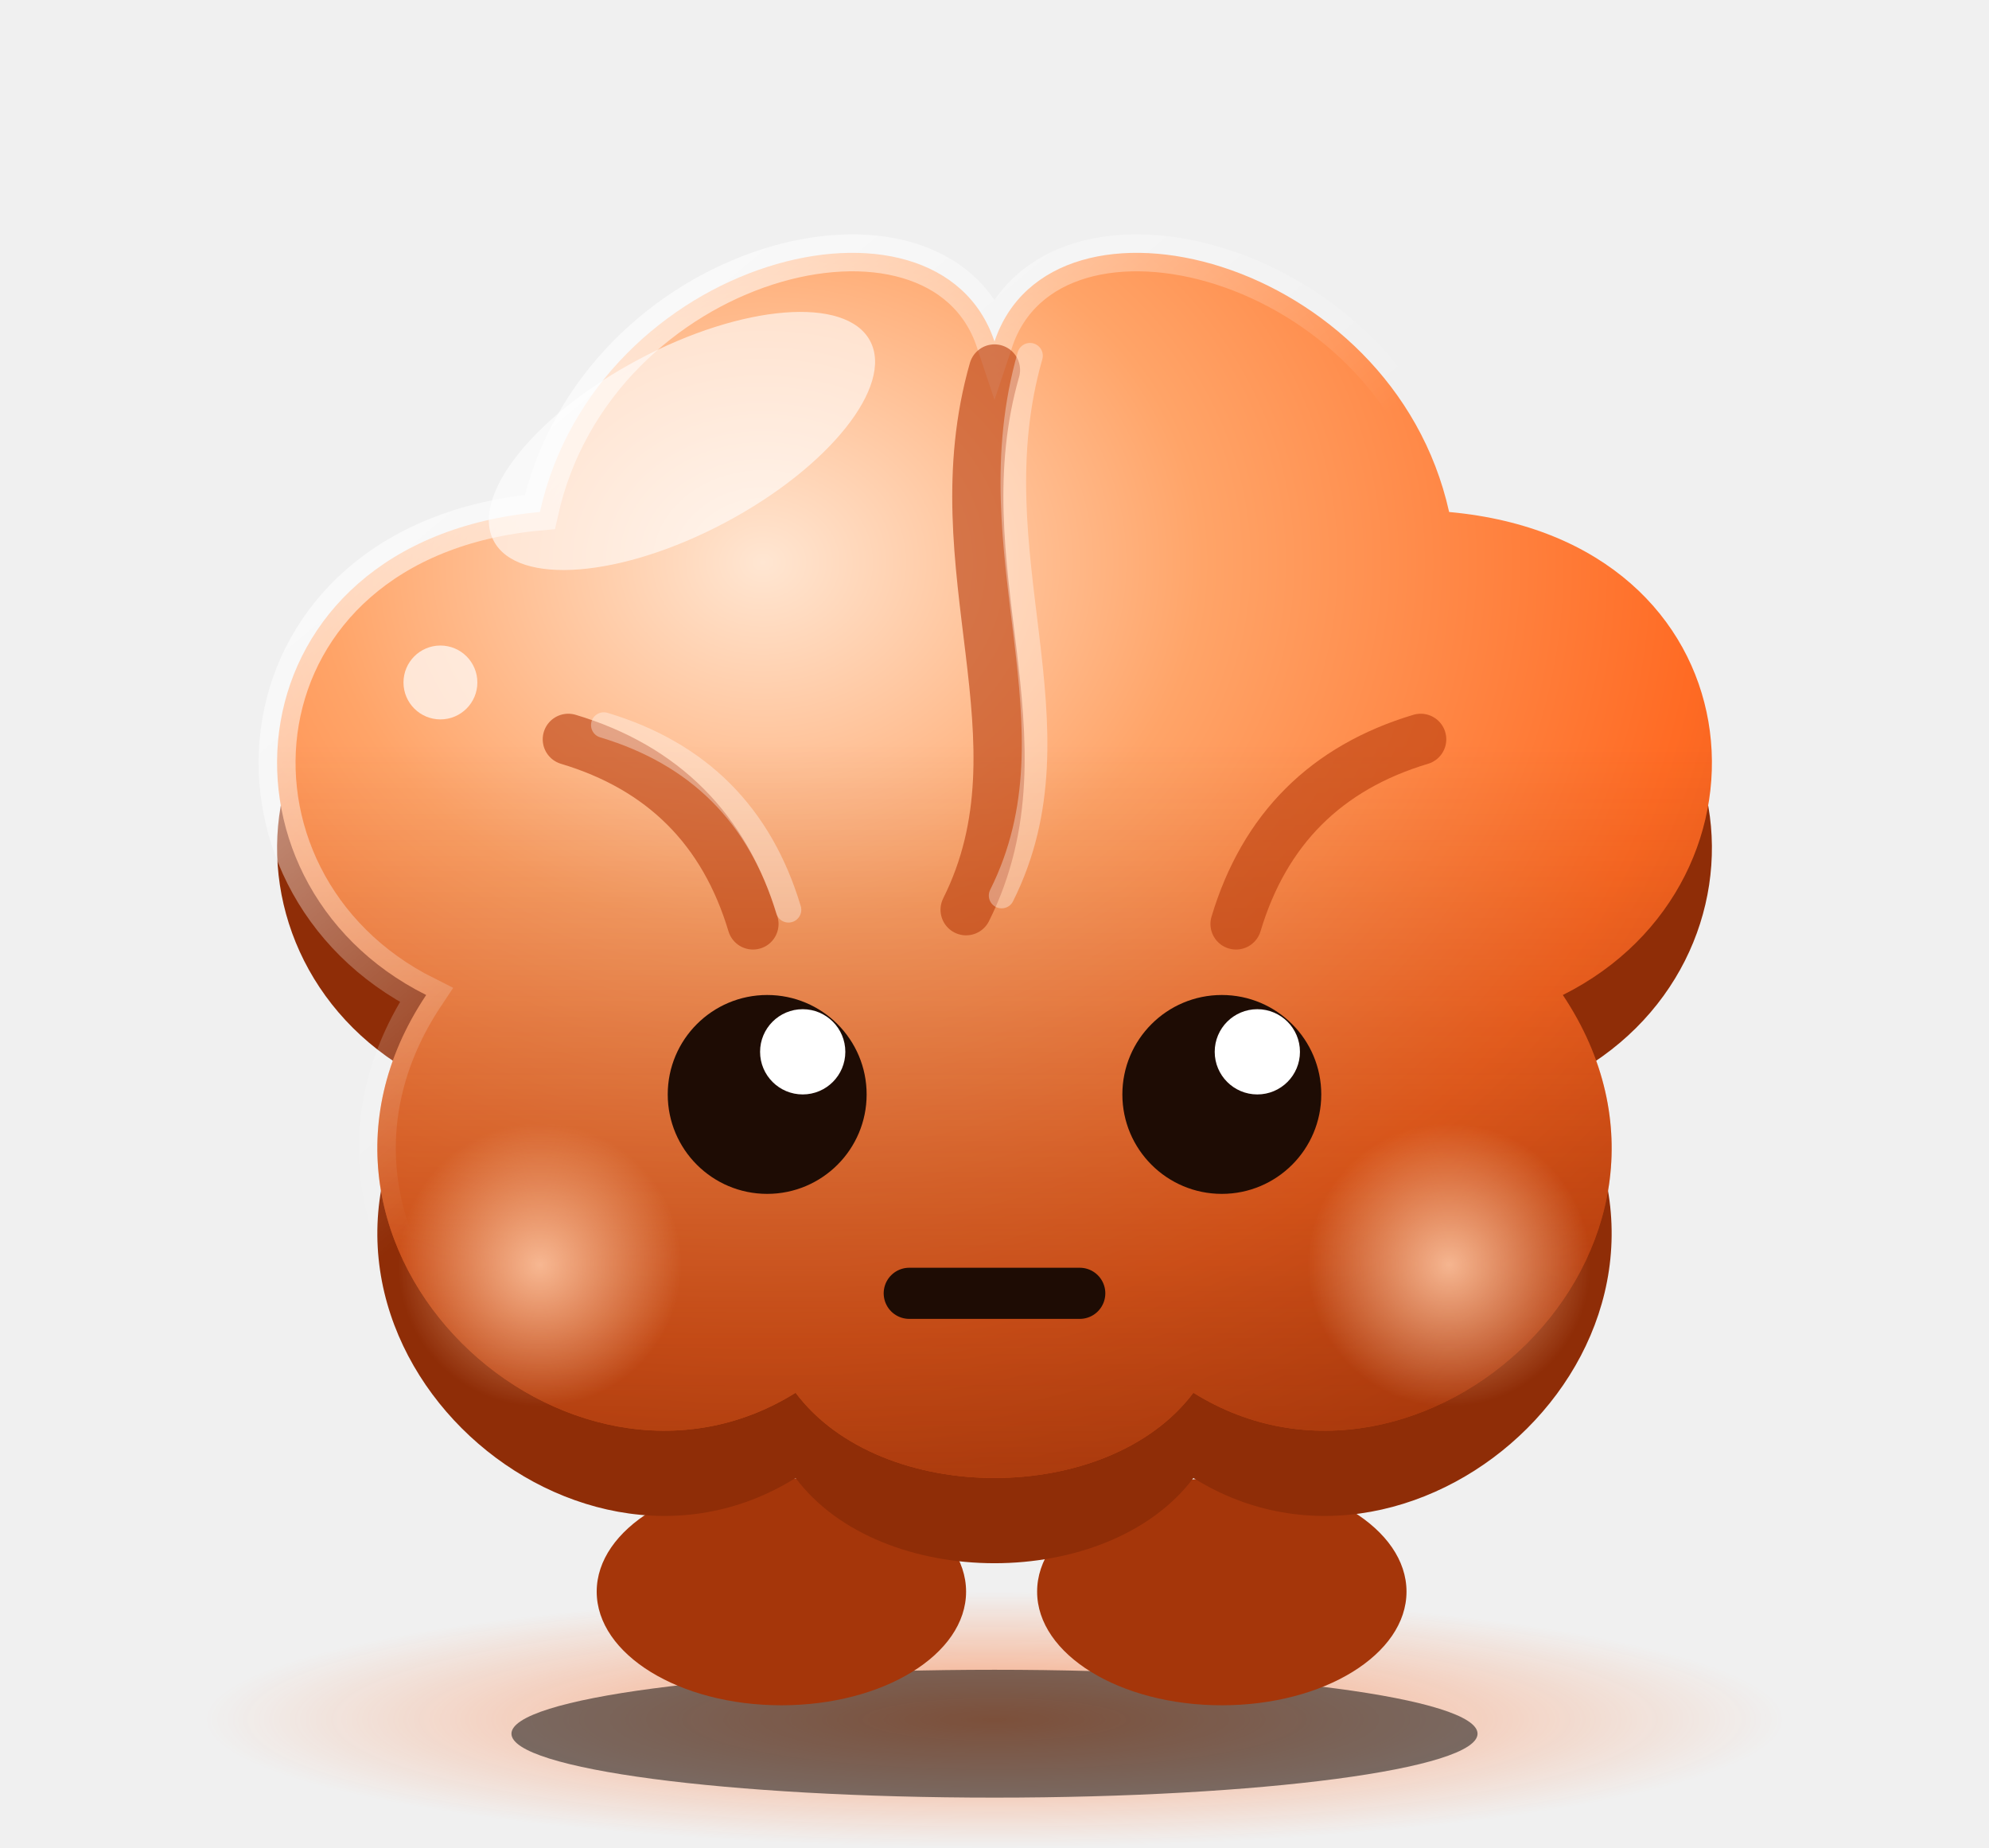
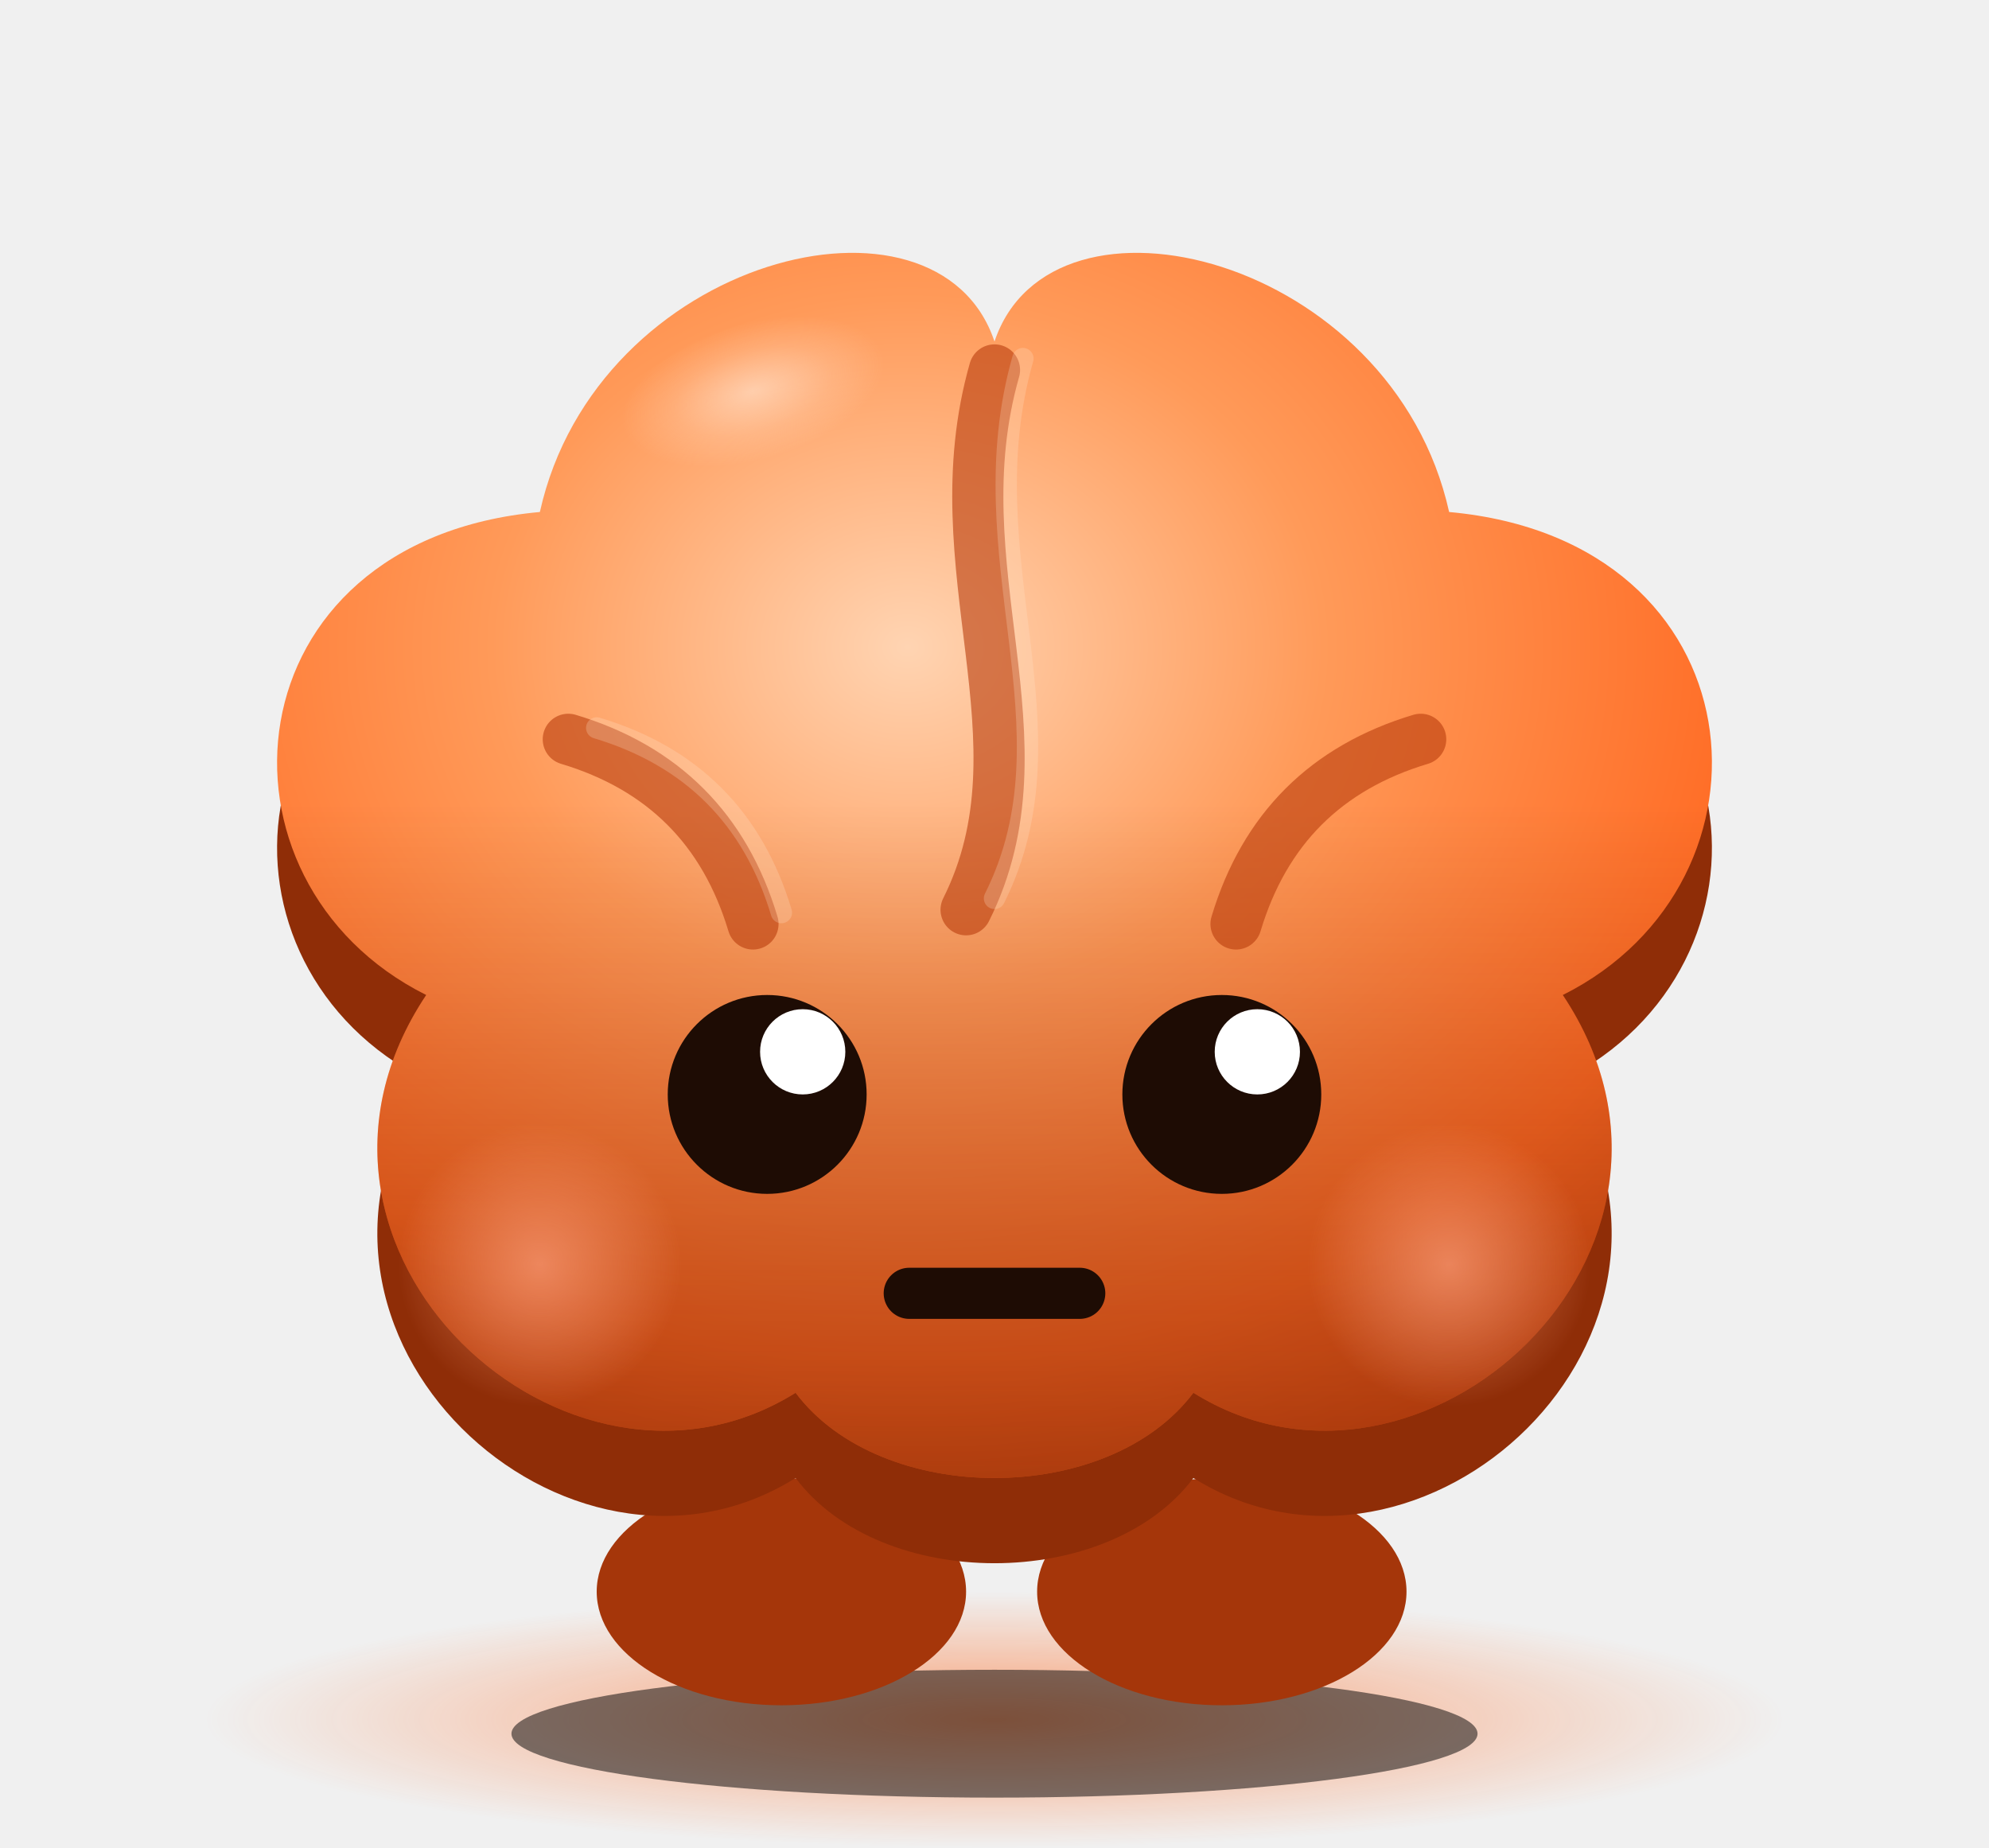
<svg xmlns="http://www.w3.org/2000/svg" viewBox="0 0 140 130" width="240" height="223" aria-hidden="true">
  <defs>
-     <radialGradient id="axneutral" cx=".34" cy=".25" r=".95">
-       <stop offset="0" stop-color="#FFE6D2" />
-       <stop offset=".32" stop-color="#FFA468" />
-       <stop offset=".68" stop-color="#FF6B24" />
+     <clipPath id="clneutral">
+       <path d="M30 70C14 62 16 38 38 36C42 18 66 12 70 24C74 12 98 18 102 36C124 38 126 62 110 70C122 88 100 108 84 98C78 106 62 106 56 98C40 108 18 88 30 70Z" />
+     </clipPath>
+     <radialGradient id="axneutral" cx=".44" cy=".32" r=".82">
+       <stop offset="0" stop-color="#FFD4B2" />
+       <stop offset=".35" stop-color="#FF9A59" />
+       <stop offset=".72" stop-color="#FF6B24" />
      <stop offset="1" stop-color="#C9420C" />
    </radialGradient>
-     <linearGradient id="sxneutral" x1="0" y1=".4" x2="0" y2="1">
+     <linearGradient id="sxneutral" x1="0" y1=".45" x2="0" y2="1">
      <stop offset="0" stop-color="#7A2204" stop-opacity="0" />
-       <stop offset="1" stop-color="#7A2204" stop-opacity=".55" />
+       <stop offset="1" stop-color="#7A2204" stop-opacity=".52" />
    </linearGradient>
-     <linearGradient id="rxneutral" x1="0" y1="0" x2="1" y2="1">
-       <stop offset="0" stop-color="#fff" stop-opacity=".9" />
-       <stop offset=".45" stop-color="#fff" stop-opacity="0" />
-     </linearGradient>
+     <radialGradient id="gxneutral">
+       <stop offset="0" stop-color="#FFF4EA" stop-opacity=".52" />
+       <stop offset=".6" stop-color="#FFF4EA" stop-opacity=".16" />
+       <stop offset="1" stop-color="#FFF4EA" stop-opacity="0" />
+     </radialGradient>
    <radialGradient id="cxneutral">
-       <stop offset="0" stop-color="#FFC9A6" stop-opacity=".85" />
-       <stop offset="1" stop-color="#FFC9A6" stop-opacity="0" />
+       <stop offset="0" stop-color="#FFA685" stop-opacity=".62" />
+       <stop offset="1" stop-color="#FFA685" stop-opacity="0" />
    </radialGradient>
    <radialGradient id="kxneutral">
      <stop offset="0" stop-color="#FF6B24" stop-opacity=".6" />
      <stop offset="1" stop-color="#FF6B24" stop-opacity="0" />
    </radialGradient>
  </defs>
  <ellipse cx="70" cy="121" rx="56" ry="9" fill="url(#kxneutral)" />
  <ellipse cx="70" cy="122" rx="34" ry="4.5" fill="#000" opacity=".5" />
  <g class="mb">
    <ellipse cx="55" cy="112" rx="13" ry="8" fill="#A5360A" />
    <ellipse cx="86" cy="112" rx="13" ry="8" fill="#A5360A" />
    <path d="M30 70C14 62 16 38 38 36C42 18 66 12 70 24C74 12 98 18 102 36C124 38 126 62 110 70C122 88 100 108 84 98C78 106 62 106 56 98C40 108 18 88 30 70Z" fill="#8F2D07" transform="translate(0,6)" />
    <path d="M30 70C14 62 16 38 38 36C42 18 66 12 70 24C74 12 98 18 102 36C124 38 126 62 110 70C122 88 100 108 84 98C78 106 62 106 56 98C40 108 18 88 30 70Z" fill="url(#axneutral)" />
    <path d="M30 70C14 62 16 38 38 36C42 18 66 12 70 24C74 12 98 18 102 36C124 38 126 62 110 70C122 88 100 108 84 98C78 106 62 106 56 98C40 108 18 88 30 70Z" fill="url(#sxneutral)" />
-     <path d="M30 70C14 62 16 38 38 36C42 18 66 12 70 24C74 12 98 18 102 36C124 38 126 62 110 70C122 88 100 108 84 98C78 106 62 106 56 98C40 108 18 88 30 70Z" fill="none" stroke="url(#rxneutral)" stroke-width="2.6" />
-     <g stroke-linecap="round" fill="none">
-       <g stroke="#B93C0C" stroke-width="3.6" opacity=".6">
-         <path d="M70 26C66 40 74 52 68 64" />
-         <path d="M40 52q10 3 13 13" />
-         <path d="M100 52q-10 3-13 13" />
-       </g>
-       <g stroke="#fff" stroke-width="1.8" opacity=".35" transform="translate(2.5,-1)">
-         <path d="M70 26C66 40 74 52 68 64" />
-         <path d="M40 52q10 3 13 13" />
+     <g clip-path="url(#clneutral)">
+       <ellipse cx="53" cy="27.5" rx="9.5" ry="4.8" transform="rotate(-16 53 27.5)" fill="url(#gxneutral)" />
+       <g stroke-linecap="round" fill="none">
+         <g stroke="#B93C0C" stroke-width="3.6" opacity=".6">
+           <path d="M70 26C66 40 74 52 68 64" />
+           <path d="M40 52q10 3 13 13" />
+           <path d="M100 52q-10 3-13 13" />
+         </g>
+         <g stroke="#FFE4CE" stroke-width="1.5" opacity=".24" transform="translate(2,-0.8)">
+           <path d="M70 26C66 40 74 52 68 64" />
+           <path d="M40 52q10 3 13 13" />
+         </g>
      </g>
    </g>
-     <ellipse cx="48" cy="31" rx="15" ry="6.5" transform="rotate(-28 48 31)" fill="#fff" opacity=".6" />
-     <circle cx="31" cy="48" r="2.6" fill="#fff" opacity=".7" />
    <circle cx="38" cy="89" r="10" fill="url(#cxneutral)" />
    <circle cx="102" cy="89" r="10" fill="url(#cxneutral)" />
    <g class="eye">
      <circle cx="54" cy="77" r="7" fill="#1E0C04" />
      <circle cx="56.5" cy="74" r="3" fill="#fff" />
      <circle cx="86" cy="77" r="7" fill="#1E0C04" />
      <circle cx="88.5" cy="74" r="3" fill="#fff" />
    </g>
    <path d="M64 91h12" stroke="#1E0C04" stroke-width="3.6" stroke-linecap="round" />
  </g>
</svg>
